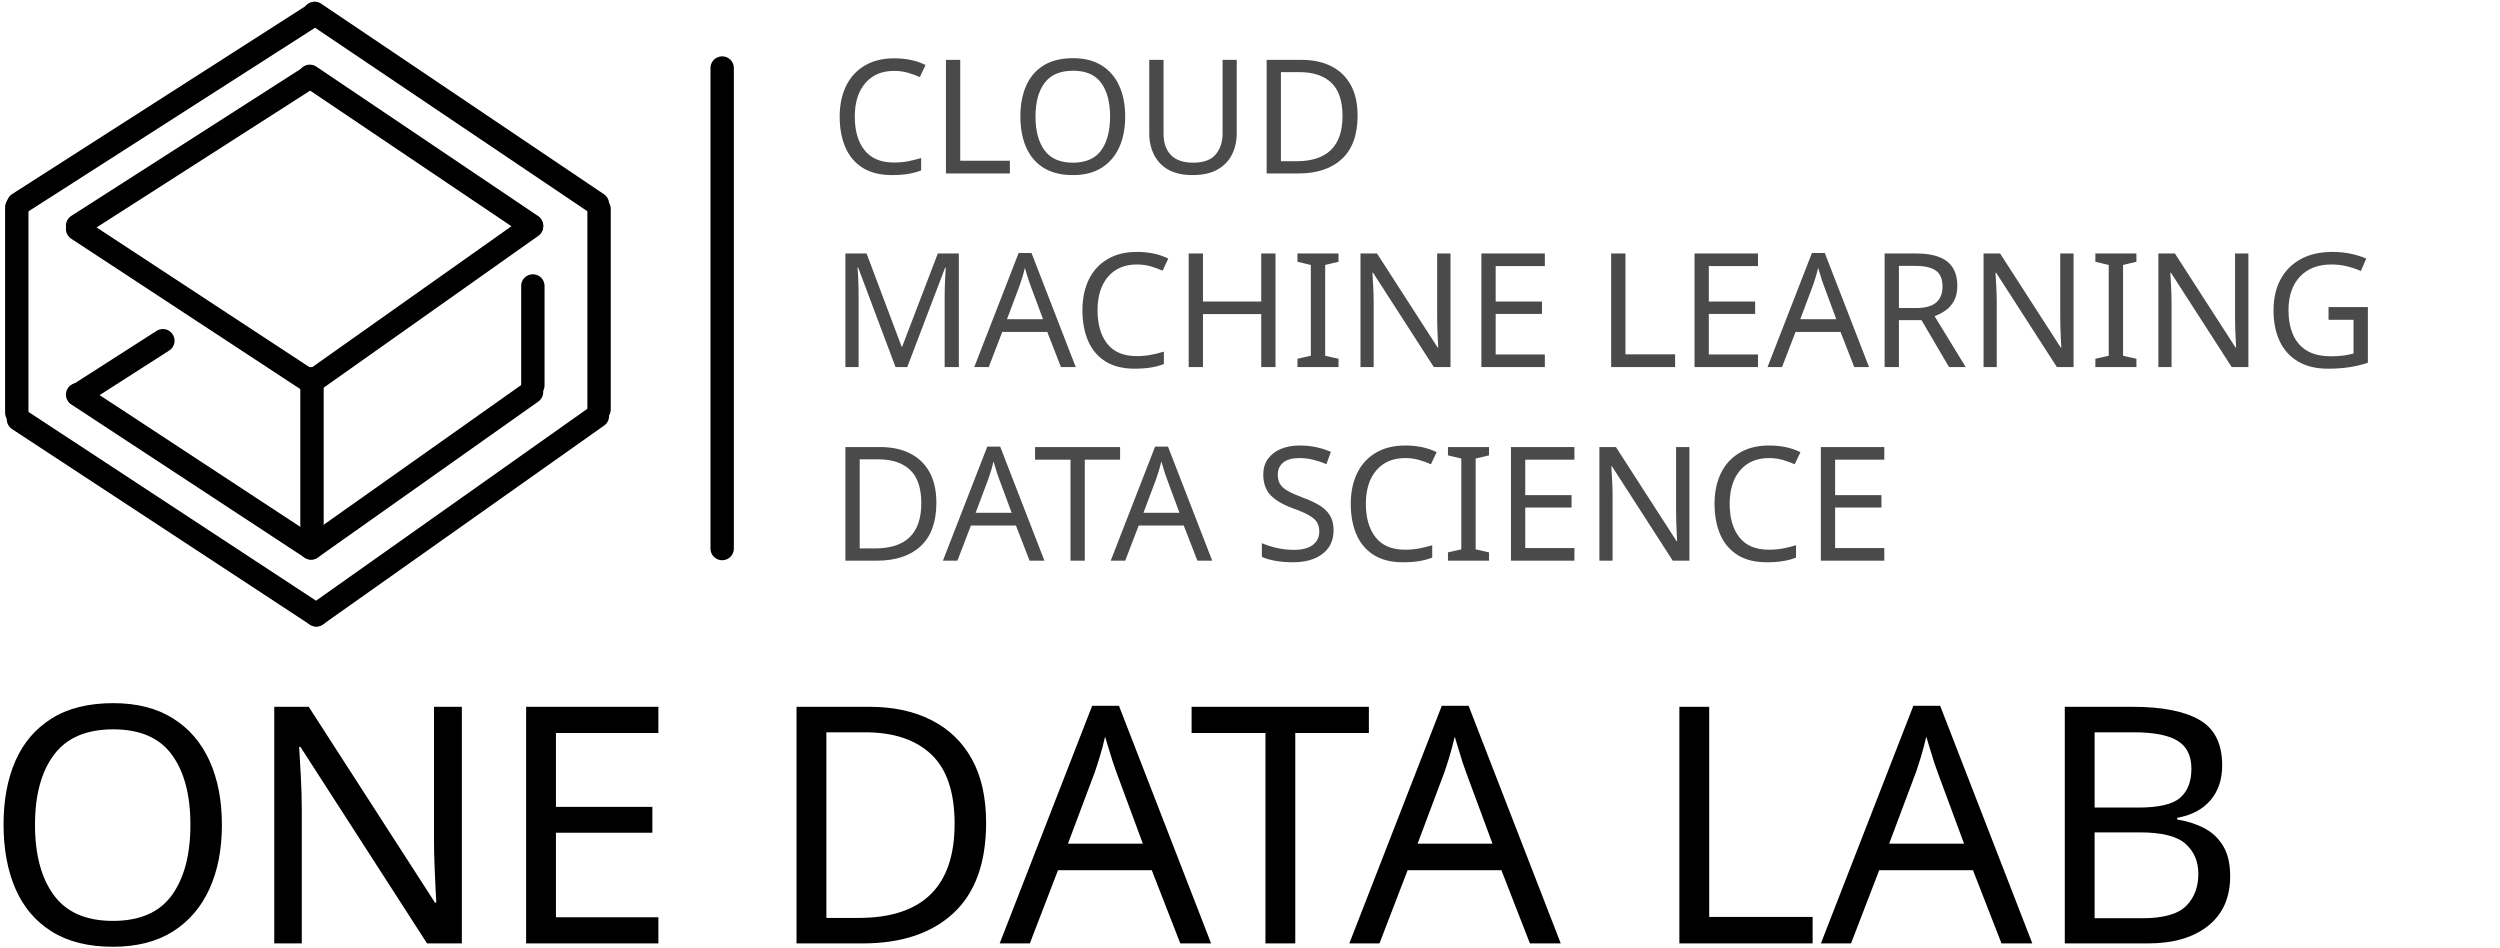
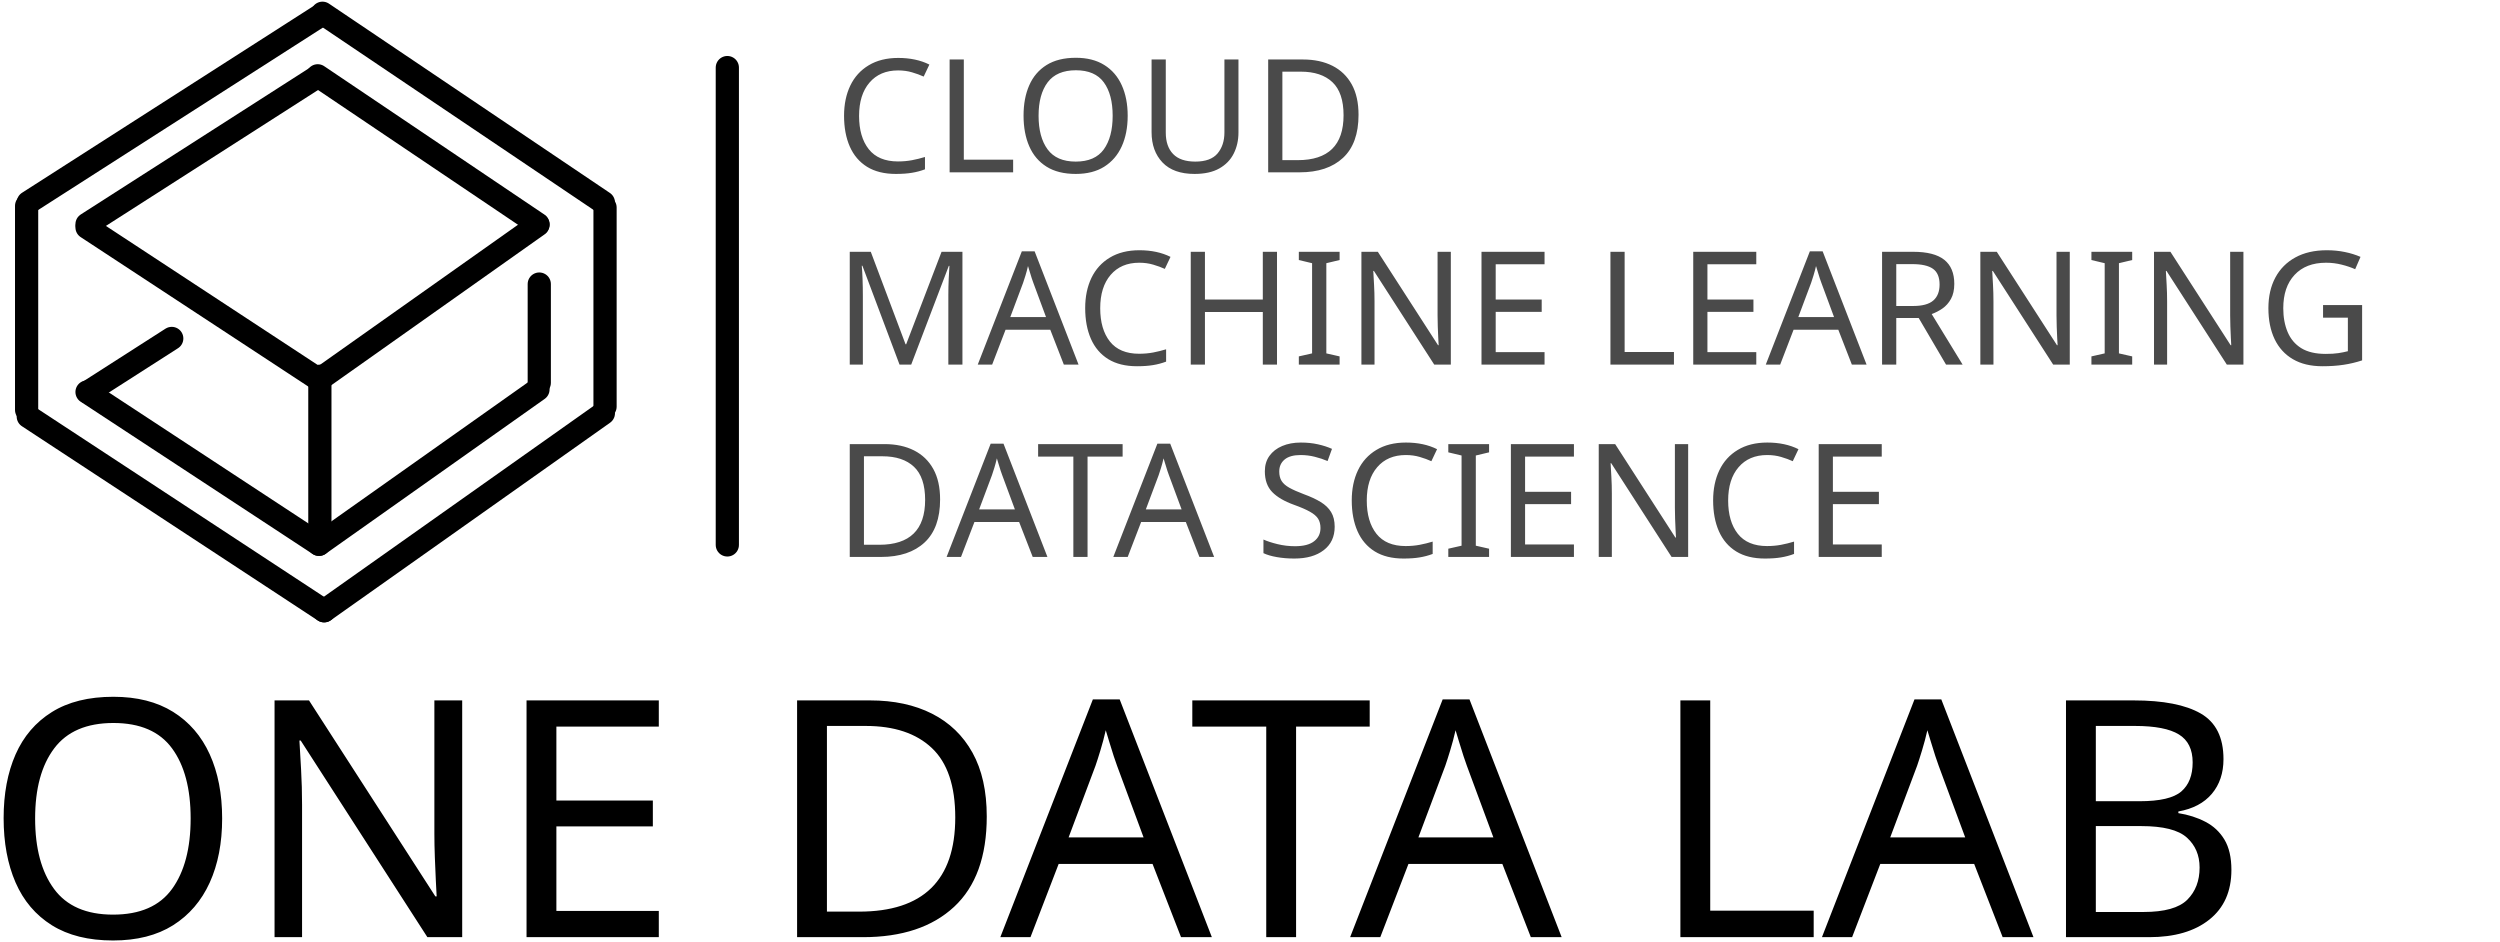
- <svg xmlns="http://www.w3.org/2000/svg" width="749px" height="284px" viewBox="0 0 749 284" version="1.1">
+ <svg xmlns="http://www.w3.org/2000/svg" width="754px" height="284px" viewBox="0 0 754 284" version="1.1">
  <defs />
  <g id="Page-1" stroke="none" stroke-width="1" fill="none" fill-rule="evenodd">
    <g id="1datalab_logo_simple" transform="translate(-5, 4)">
-       <path d="M221.361,16.382 L221.361,160.346" id="Line-Copy-4" stroke="#000000" stroke-width="7" stroke-linecap="round" transform="translate(221.0757, 88.36429) rotate(360) translate(-221.0757, -88.36429) " />
-       <text id="ONE-DATA-LAB" transform="translate(382.4961, 240.825) rotate(360) translate(-382.4961, -240.825) " font-family="VarelaRound-Regular, Varela Round" font-size="99.286" font-weight="normal" fill="#000000">
+       <path d="M224.361,16.382 L224.361,160.346" id="Line-Copy-4" stroke="#000000" stroke-width="7" stroke-linecap="round" transform="translate(224.0757, 88.36429) rotate(360) translate(-224.0757, -88.36429) " />
+       <text id="ONE-DATA-LAB" transform="translate(394.5, 239.825) rotate(360) translate(-394.5, -239.825) " font-family="VarelaRound-Regular, Varela Round" font-size="100" font-weight="normal" fill="#000000">
        <tspan x="-5.45696821e-12" y="278.65">ONE DATA LAB</tspan>
-         <tspan x="758.543" y="278.65" font-family="PCapTerminal, PCap Terminal" font-size="109.214" />
+         <tspan x="764" y="278.65" font-family="PCapTerminal, PCap Terminal" />
      </text>
-       <text id="CLOUD-" transform="translate(509.3264, 90.97143) rotate(360) translate(-509.3264, -90.97143) " font-family="VarelaRound-Regular, Varela Round" font-size="47.657" font-weight="normal" fill="#4A4A4A">
-         <tspan x="253.661" y="47.971">CLOUD </tspan>
-         <tspan x="253.661" y="105.971">MACHINE LEARNING </tspan>
-         <tspan x="253.661" y="163.971">DATA SCIENCE</tspan>
+       <text id="CLOUD-" transform="translate(512.3264, 90.97143) rotate(360) translate(-512.3264, -90.97143) " font-family="VarelaRound-Regular, Varela Round" font-size="47.657" font-weight="normal" fill="#4A4A4A">
+         <tspan x="256.661" y="47.971">CLOUD </tspan>
+         <tspan x="256.661" y="105.971">MACHINE LEARNING </tspan>
+         <tspan x="256.661" y="163.971">DATA SCIENCE</tspan>
      </text>
-       <path d="M10.026,58.082 L10.026,119.639" id="Line" stroke="#000000" stroke-width="7" stroke-linecap="round" stroke-linejoin="bevel" transform="translate(10.02611, 88.86071) rotate(360) translate(-10.02611, -88.86071) " />
-       <path d="M184.48,58.579 L184.48,118.646" id="Line" stroke="#000000" stroke-width="7" stroke-linecap="round" transform="translate(184.4804, 88.86071) rotate(360) translate(-184.4804, -88.86071) " />
-       <path d="M98.093,0.993 L10.527,57.089" id="Line" stroke="#000000" stroke-width="7" stroke-linecap="round" transform="translate(54.14099, 29.28929) rotate(360) translate(-54.14099, -29.28929) " />
-       <path d="M99.76,180.204 L10.527,121.625" id="Line" stroke="#000000" stroke-width="7" stroke-linecap="round" transform="translate(55.1436, 150.9143) rotate(360) translate(-55.1436, -150.9143) " />
-       <path d="M183.979,57.089 L99.258,1.56314327e-11" id="Line" stroke="#000000" stroke-width="7" stroke-linecap="round" transform="translate(141.3681, 28.79286) rotate(360) translate(-141.3681, -28.79286) " />
-       <path d="M183.979,120.632 L99.76,180.204" id="Line" stroke="#000000" stroke-width="7" stroke-linecap="round" transform="translate(141.8695, 150.4179) rotate(360) translate(-141.8695, -150.4179) " />
-       <path d="M164.645,81.674 L164.645,111.459" id="Line" stroke="#000000" stroke-width="7" stroke-linecap="round" transform="translate(164.6447, 96.56664) rotate(360) translate(-164.6447, -96.56664) " />
-       <path d="M98.472,109.474 L98.472,156.572" id="Line-Copy-4" stroke="#000000" stroke-width="7" stroke-linecap="round" transform="translate(98.47235, 133.2177) rotate(360) translate(-98.47235, -133.2177) " />
-       <path d="M96.909,19.643 L28.25,63.627" id="Line" stroke="#000000" stroke-width="7" stroke-linecap="round" transform="translate(62.44671, 41.82975) rotate(360) translate(-62.44671, -41.82975) " />
-       <path d="M53.797,98.078 L28.542,114.257" id="Line-Copy-3" stroke="#000000" stroke-width="7" stroke-linecap="round" transform="translate(41.1693, 106.1678) rotate(360) translate(-41.1693, -106.1678) " />
-       <path d="M98.216,160.16 L28.25,114.229" id="Line" stroke="#000000" stroke-width="7" stroke-linecap="round" transform="translate(63.23285, 137.1948) rotate(360) translate(-63.23285, -137.1948) " />
-       <path d="M164.252,63.627 L97.823,18.864" id="Line" stroke="#000000" stroke-width="7" stroke-linecap="round" transform="translate(130.8407, 41.4405) rotate(360) translate(-130.8407, -41.4405) " />
-       <path d="M164.252,113.451 L98.216,160.16" id="Line" stroke="#000000" stroke-width="7" stroke-linecap="round" transform="translate(131.2338, 136.8056) rotate(360) translate(-131.2338, -136.8056) " />
-       <path d="M98.216,110.517 L28.25,64.586" id="Line-Copy-2" stroke="#000000" stroke-width="7" stroke-linecap="round" transform="translate(63.23285, 87.55195) rotate(360) translate(-63.23285, -87.55195) " />
-       <path d="M164.252,63.808 L98.216,110.517" id="Line-Copy" stroke="#000000" stroke-width="7" stroke-linecap="round" transform="translate(131.2338, 87.1627) rotate(360) translate(-131.2338, -87.1627) " />
+       <path d="M13.026,58.082 L13.026,119.639" id="Line" stroke="#000000" stroke-width="7" stroke-linecap="round" stroke-linejoin="bevel" transform="translate(13.02611, 88.86071) rotate(360) translate(-13.02611, -88.86071) " />
+       <path d="M187.48,58.579 L187.48,118.646" id="Line" stroke="#000000" stroke-width="7" stroke-linecap="round" transform="translate(187.4804, 88.86071) rotate(360) translate(-187.4804, -88.86071) " />
+       <path d="M101.093,0.993 L13.527,57.089" id="Line" stroke="#000000" stroke-width="7" stroke-linecap="round" transform="translate(57.14099, 29.28929) rotate(360) translate(-57.14099, -29.28929) " />
+       <path d="M102.76,180.204 L13.527,121.625" id="Line" stroke="#000000" stroke-width="7" stroke-linecap="round" transform="translate(58.1436, 150.9143) rotate(360) translate(-58.1436, -150.9143) " />
+       <path d="M186.979,57.089 L102.258,1.56314327e-11" id="Line" stroke="#000000" stroke-width="7" stroke-linecap="round" transform="translate(144.3681, 28.79286) rotate(360) translate(-144.3681, -28.79286) " />
+       <path d="M186.979,120.632 L102.76,180.204" id="Line" stroke="#000000" stroke-width="7" stroke-linecap="round" transform="translate(144.8695, 150.4179) rotate(360) translate(-144.8695, -150.4179) " />
+       <path d="M167.645,81.674 L167.645,111.459" id="Line" stroke="#000000" stroke-width="7" stroke-linecap="round" transform="translate(167.6447, 96.56664) rotate(360) translate(-167.6447, -96.56664) " />
+       <path d="M101.472,109.474 L101.472,156.572" id="Line-Copy-4" stroke="#000000" stroke-width="7" stroke-linecap="round" transform="translate(101.4723, 133.2177) rotate(360) translate(-101.4723, -133.2177) " />
+       <path d="M99.909,19.643 L31.25,63.627" id="Line" stroke="#000000" stroke-width="7" stroke-linecap="round" transform="translate(65.44671, 41.82975) rotate(360) translate(-65.44671, -41.82975) " />
+       <path d="M56.797,98.078 L31.542,114.257" id="Line-Copy-3" stroke="#000000" stroke-width="7" stroke-linecap="round" transform="translate(44.1693, 106.1678) rotate(360) translate(-44.1693, -106.1678) " />
+       <path d="M101.216,160.16 L31.25,114.229" id="Line" stroke="#000000" stroke-width="7" stroke-linecap="round" transform="translate(66.23285, 137.1948) rotate(360) translate(-66.23285, -137.1948) " />
+       <path d="M167.252,63.627 L100.823,18.864" id="Line" stroke="#000000" stroke-width="7" stroke-linecap="round" transform="translate(133.8407, 41.4405) rotate(360) translate(-133.8407, -41.4405) " />
+       <path d="M167.252,113.451 L101.216,160.16" id="Line" stroke="#000000" stroke-width="7" stroke-linecap="round" transform="translate(134.2338, 136.8056) rotate(360) translate(-134.2338, -136.8056) " />
+       <path d="M101.216,110.517 L31.25,64.586" id="Line-Copy-2" stroke="#000000" stroke-width="7" stroke-linecap="round" transform="translate(66.23285, 87.55195) rotate(360) translate(-66.23285, -87.55195) " />
+       <path d="M167.252,63.808 L101.216,110.517" id="Line-Copy" stroke="#000000" stroke-width="7" stroke-linecap="round" transform="translate(134.2338, 87.1627) rotate(360) translate(-134.2338, -87.1627) " />
    </g>
  </g>
</svg>
